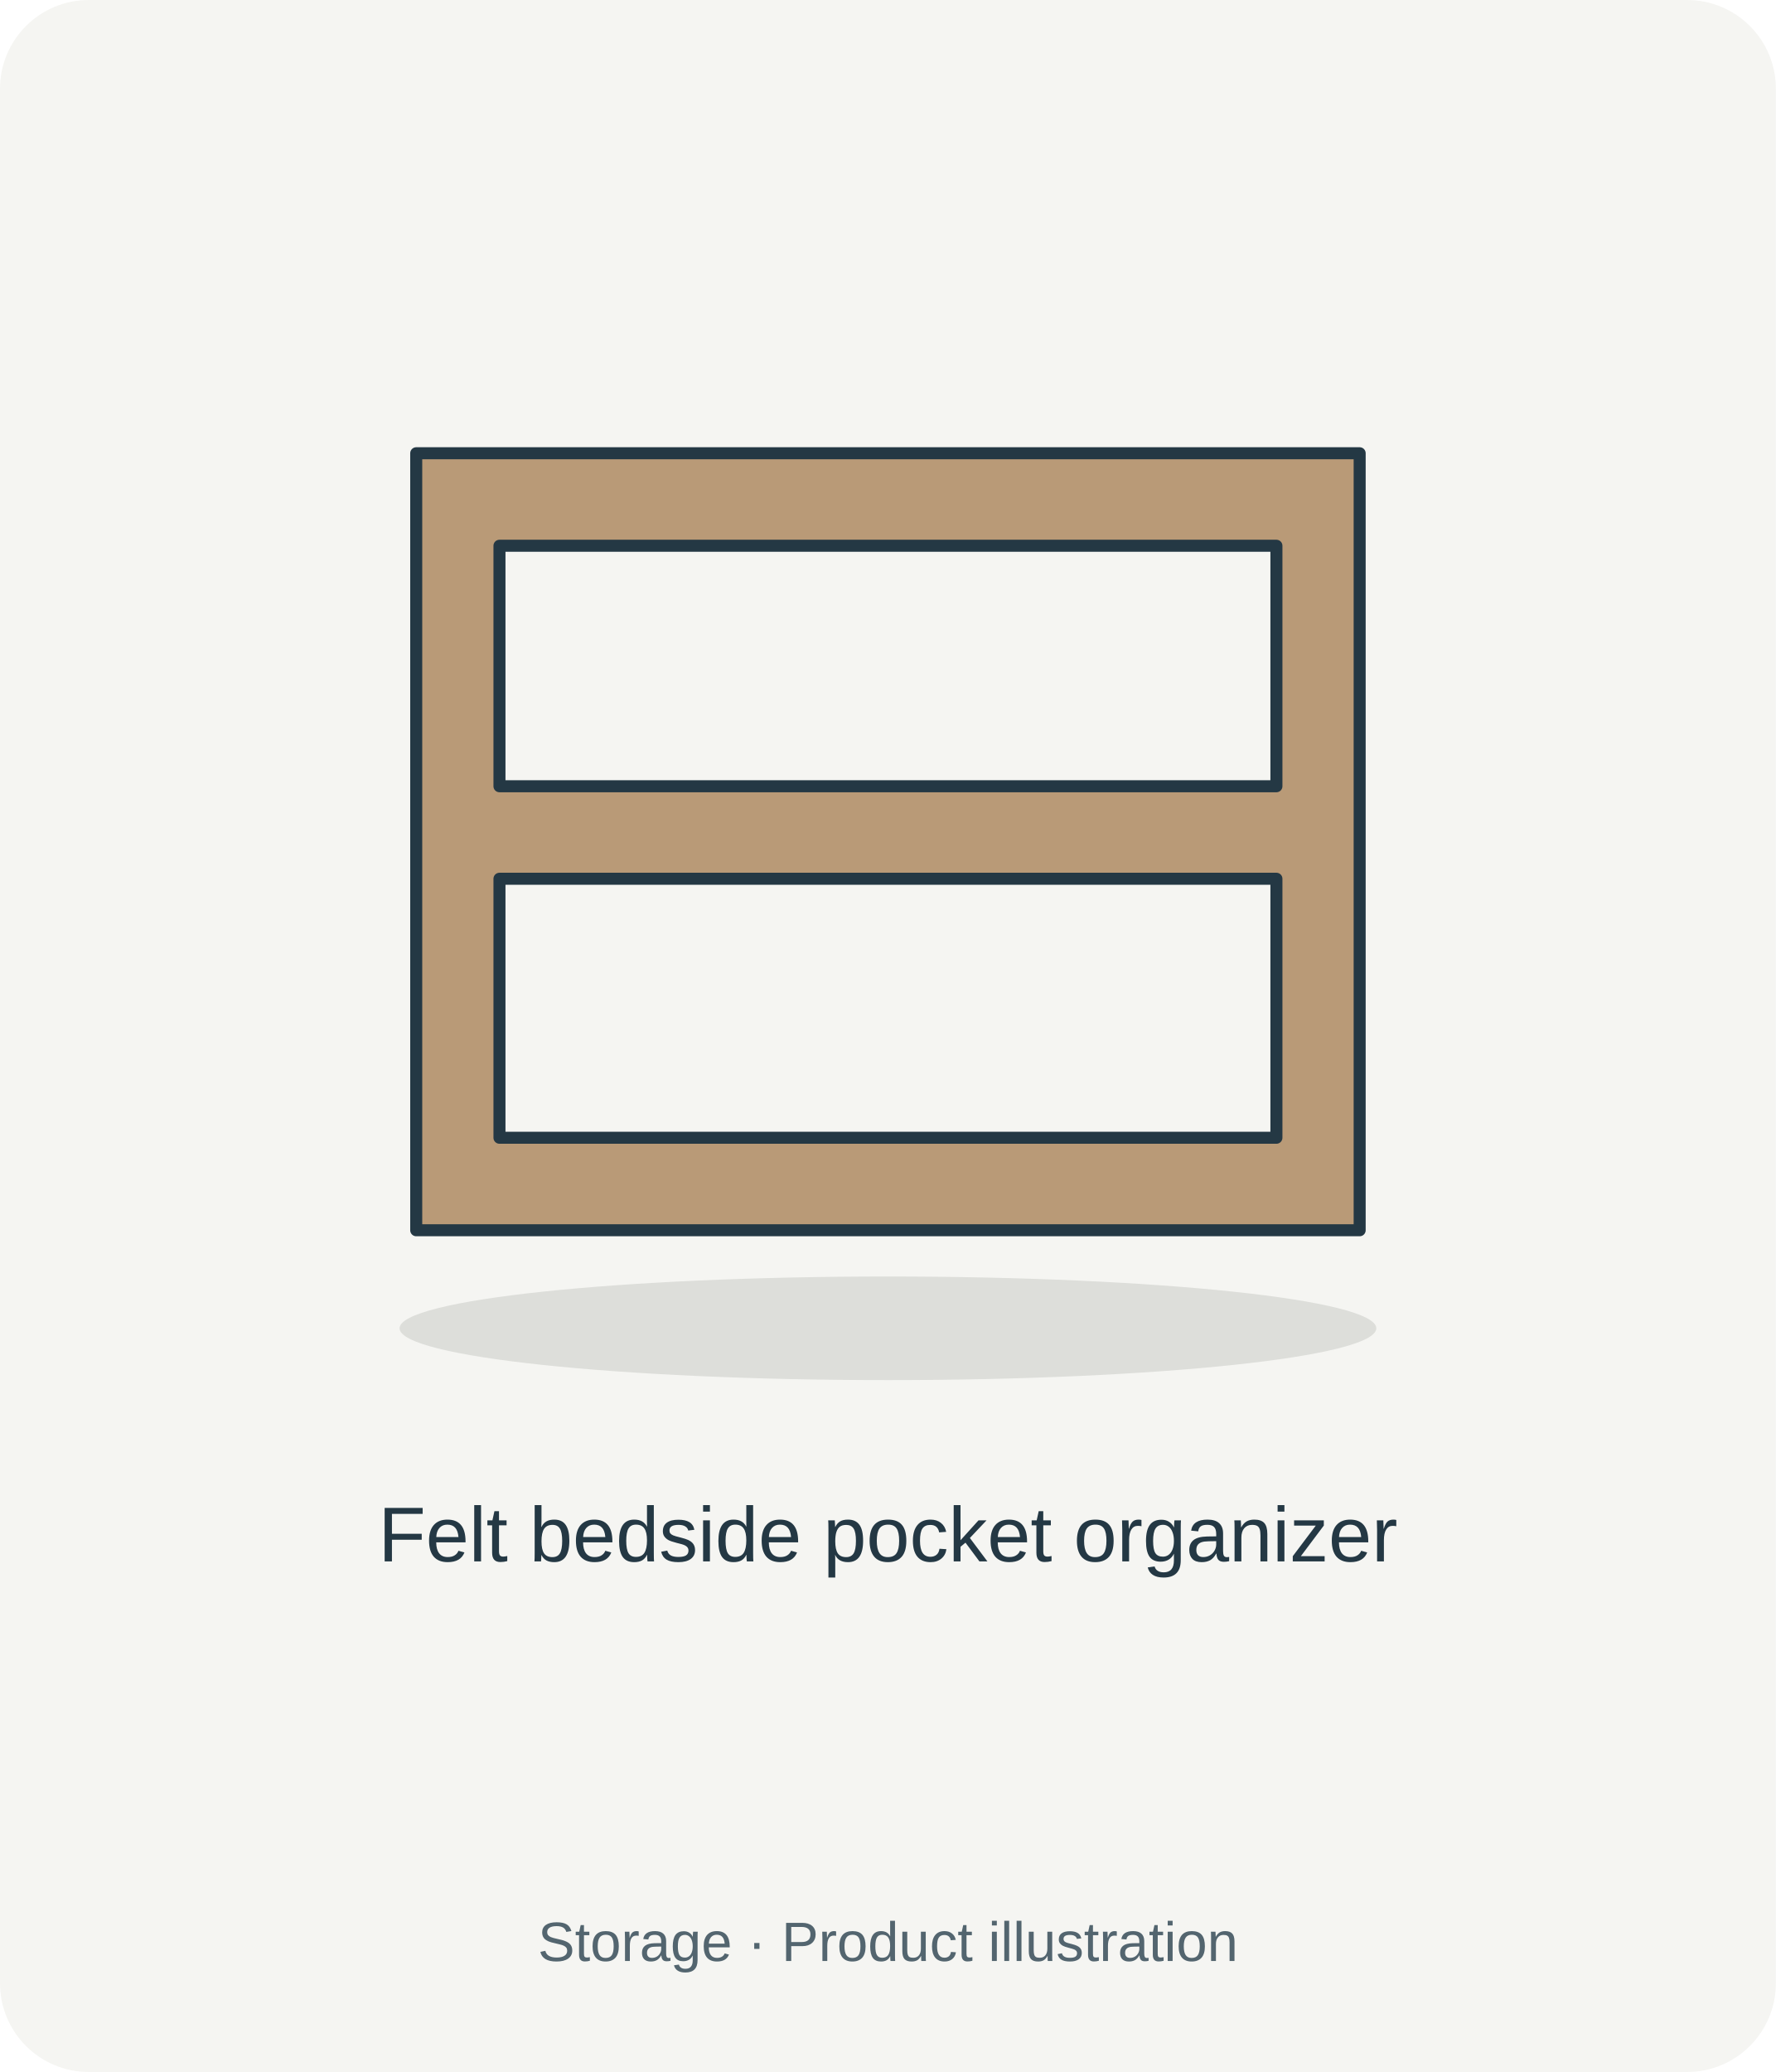
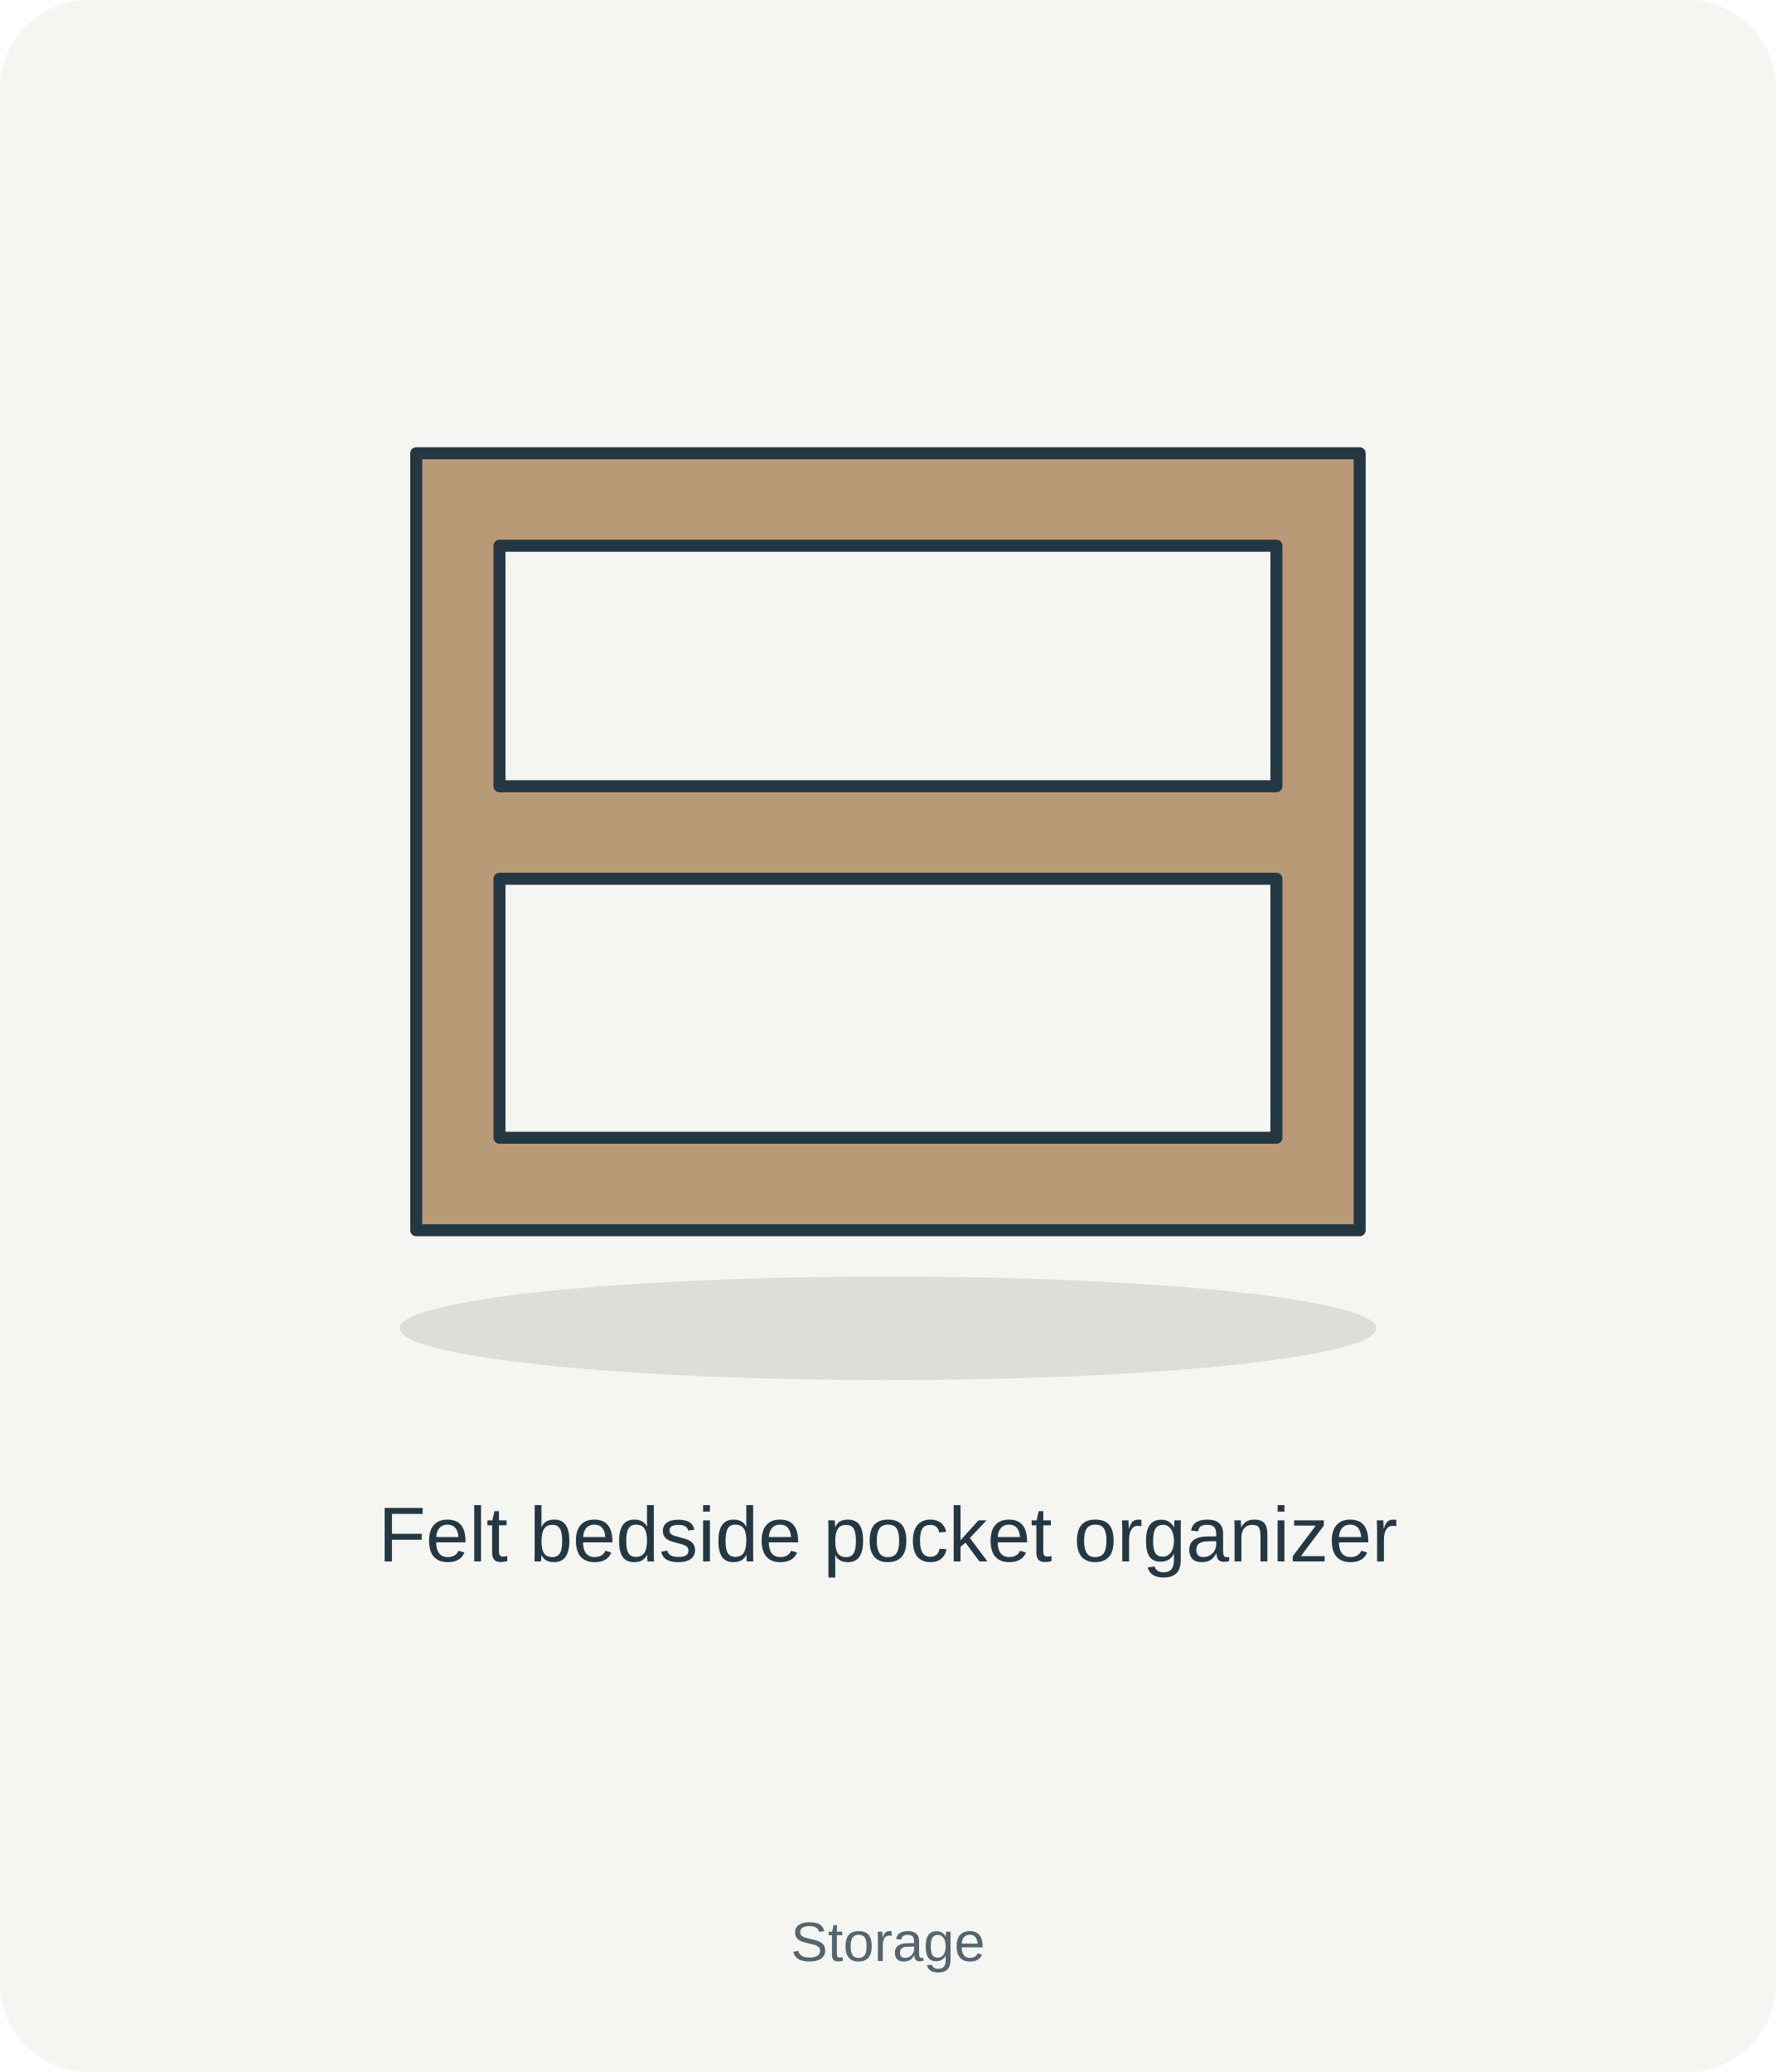
<svg xmlns="http://www.w3.org/2000/svg" width="480" height="560" viewBox="0 0 480 560">
  <rect width="480" height="560" rx="24" fill="#f5f5f2" />
  <ellipse cx="240" cy="359" rx="132" ry="14" fill="#dddeda" />
  <path d="M29 23h102v84H29z M38 33h84v26H38z M38 69h84v28H38z" transform="translate(40 65) scale(2.5)" fill="#b99a77" stroke="#243844" stroke-width="1.3" stroke-linejoin="round" fill-rule="evenodd" />
  <text x="240" y="422" text-anchor="middle" font-family="Arial,sans-serif" font-size="21" fill="#243844">Felt bedside pocket organizer</text>
-   <text x="240" y="530" text-anchor="middle" font-family="Arial,sans-serif" font-size="15" fill="#53656f">Storage · Product illustration</text>
+   <text x="240" y="530" text-anchor="middle" font-family="Arial,sans-serif" font-size="15" fill="#53656f">Storage</text>
</svg>
